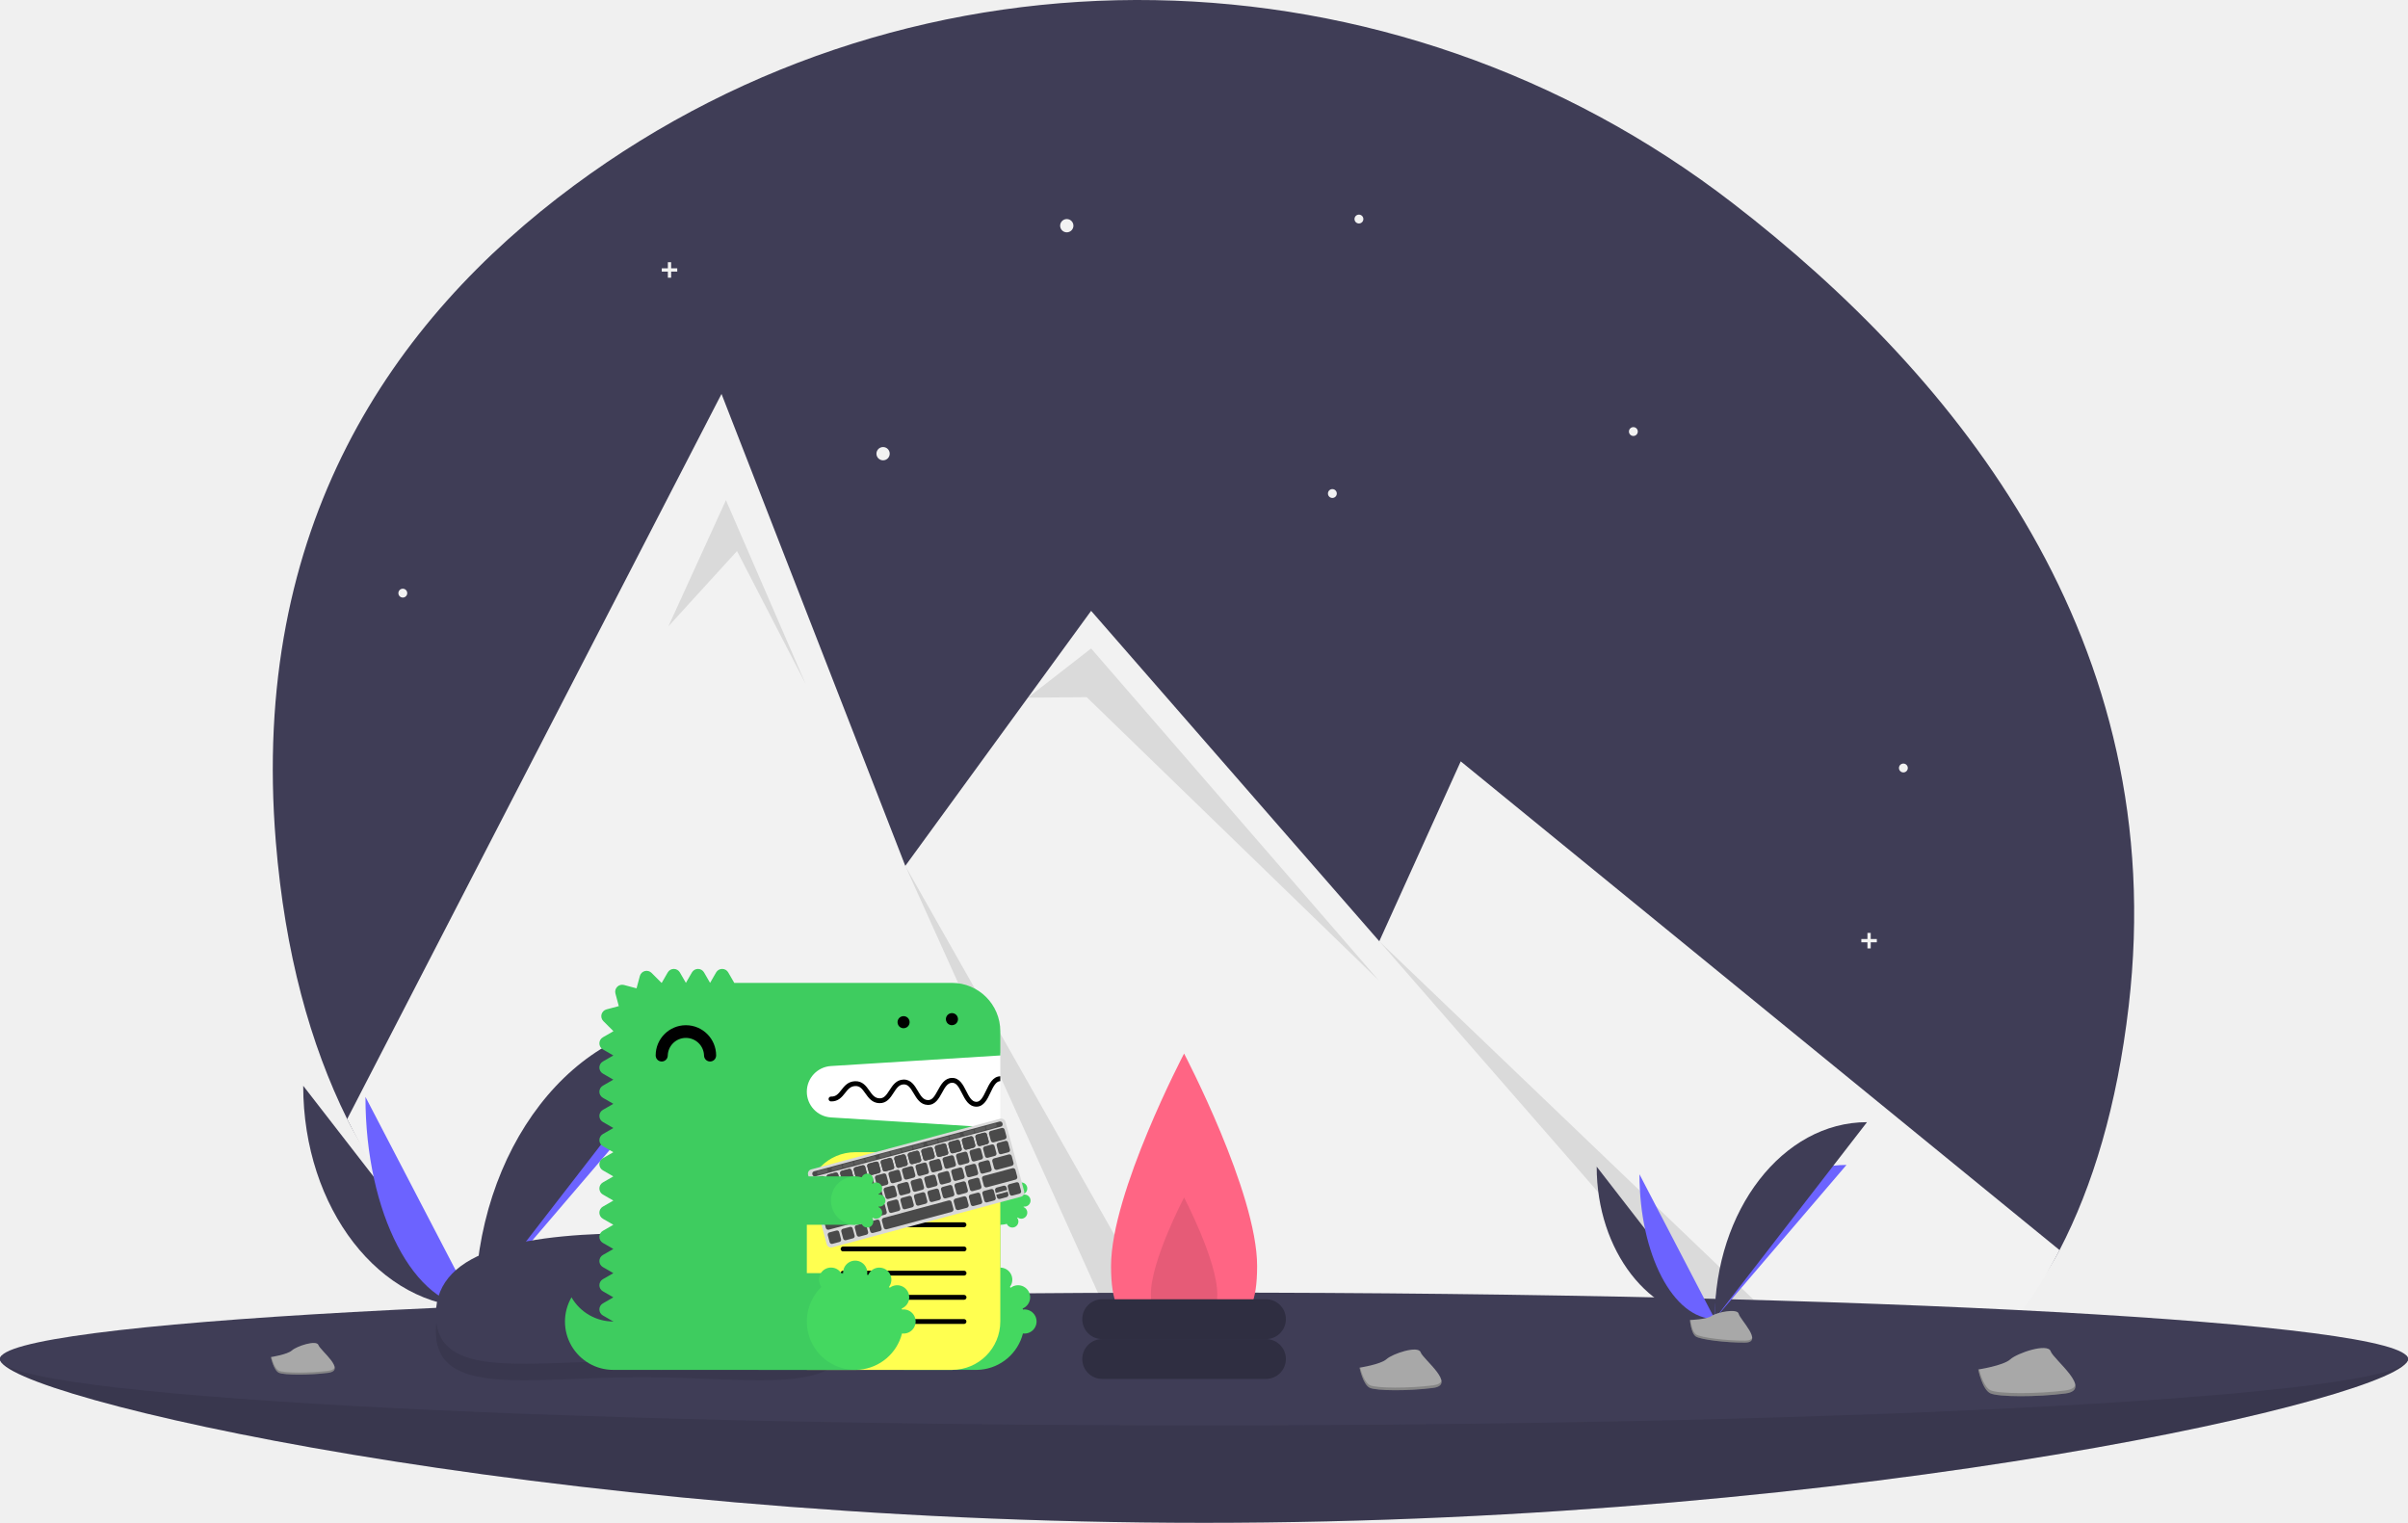
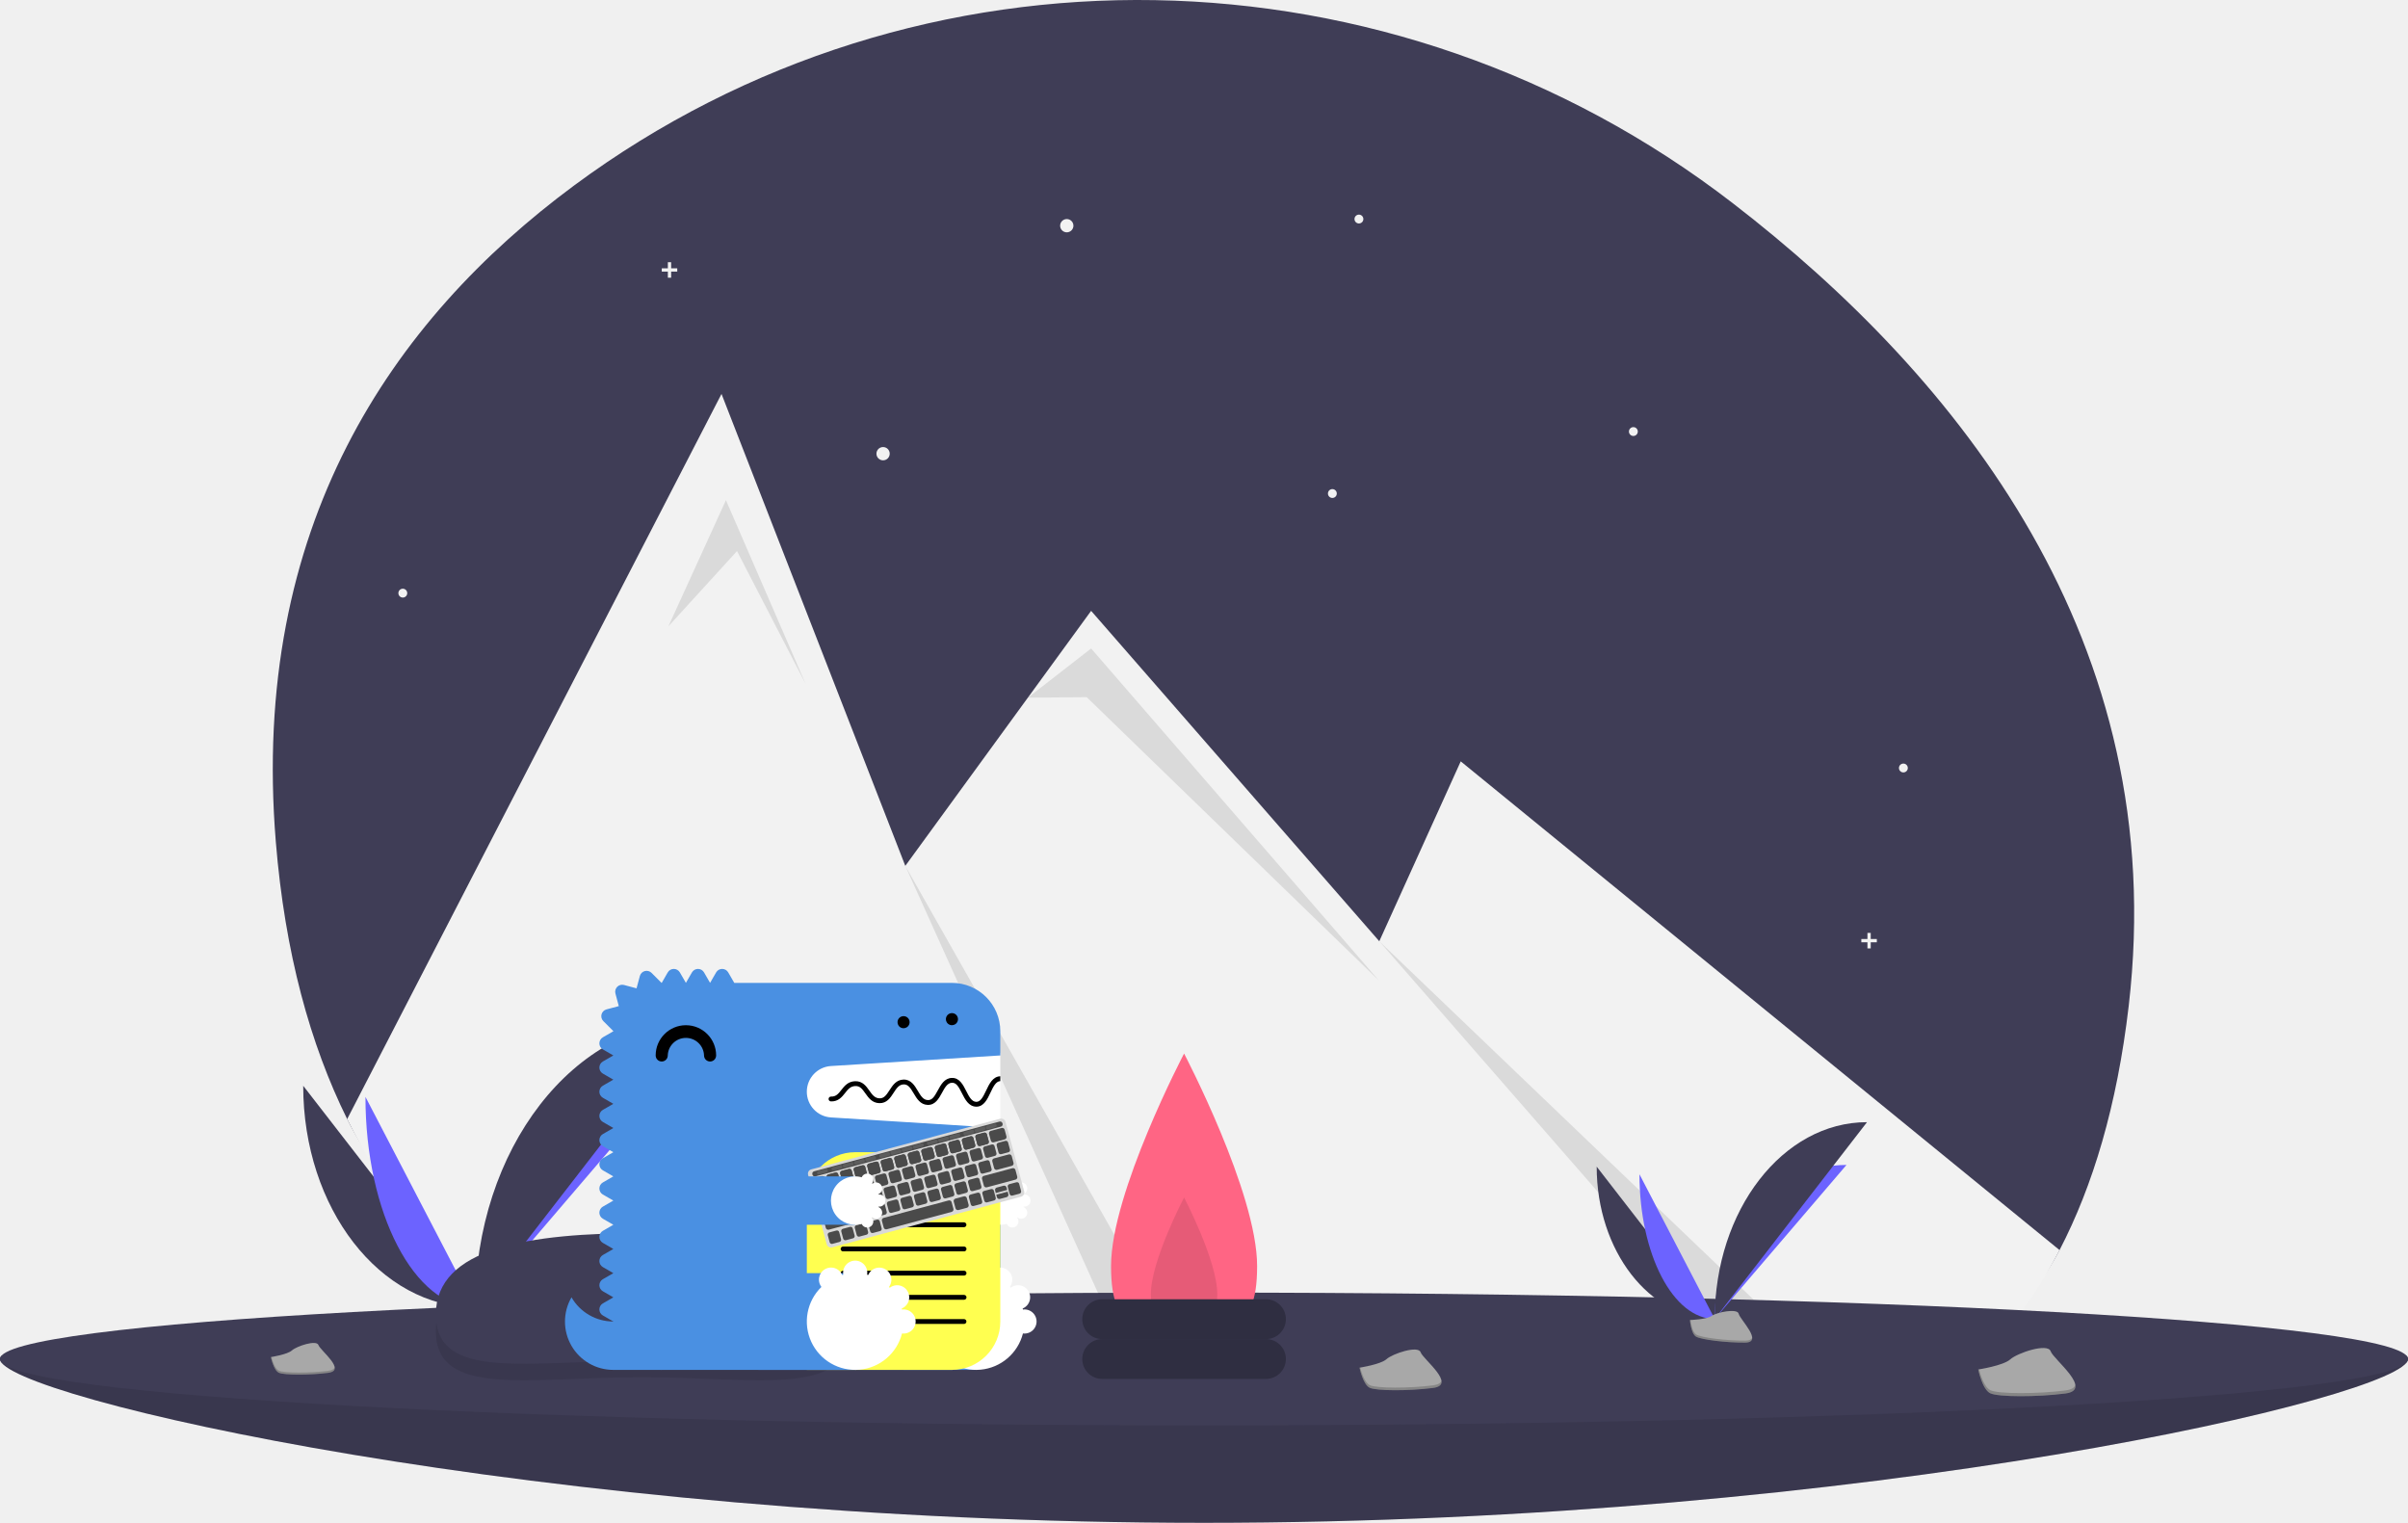
<svg xmlns="http://www.w3.org/2000/svg" width="1088" height="687.962" viewBox="0 0 1088 687.962">
  <g id="Group_12" data-name="Group 12" transform="translate(-57 -56)">
    <g id="Group_11" data-name="Group 11" transform="translate(57 56)">
      <path id="Path_83" data-name="Path 83" d="M1017.81,560.461c-5.27,45.15-16.22,81.4-31.25,110.31-20,38.52-54.21,54.04-84.77,70.28a193.275,193.275,0,0,1-27.46,11.94c-55.61,19.3-117.85,14.18-166.74,3.99a657.282,657.282,0,0,0-104.09-13.16q-14.97-.675-29.97-.67c-15.42.02-293.07,5.29-360.67-131.57-16.69-33.76-28.13-75-32.24-125.27-11.63-142.12,52.29-235.46,134.74-296.47,155.97-115.41,369.76-110.57,523.43,7.88C941.15,276.621,1036.99,396.031,1017.81,560.461Z" transform="translate(-56 -106.019)" fill="#3f3d56" />
      <path id="Path_84" data-name="Path 84" d="M986.56,670.771c-20,38.52-47.21,64.04-77.77,80.28a193.272,193.272,0,0,1-27.46,11.94c-55.61,19.3-117.85,14.18-166.74,3.99a657.3,657.3,0,0,0-104.09-13.16q-14.97-.675-29.97-.67-23.13.03-46.25,1.72c-100.17,7.36-253.82-6.43-321.42-143.29L382,283.981,444.95,445.6l20.09,51.59,55.37-75.98L549,381.981l130.2,149.27,36.8-81.27L970.78,657.9l14.21,11.59Z" transform="translate(-56 -106.019)" fill="#f2f2f2" />
      <path id="Path_85" data-name="Path 85" d="M302,282.962l26-57,36,83-31-60Z" opacity="0.1" />
      <path id="Path_86" data-name="Path 86" d="M610.5,753.821q-14.97-.675-29.97-.67L465.04,497.191Z" transform="translate(-56 -106.019)" opacity="0.1" />
      <path id="Path_87" data-name="Path 87" d="M464.411,315.191,493,292.962l130,150-132-128Z" opacity="0.1" />
      <path id="Path_88" data-name="Path 88" d="M908.79,751.051a193.265,193.265,0,0,1-27.46,11.94L679.2,531.251Z" transform="translate(-56 -106.019)" opacity="0.1" />
      <circle id="Ellipse_11" data-name="Ellipse 11" cx="3" cy="3" r="3" transform="translate(479 98.962)" fill="#f2f2f2" />
      <circle id="Ellipse_12" data-name="Ellipse 12" cx="3" cy="3" r="3" transform="translate(396 201.962)" fill="#f2f2f2" />
      <circle id="Ellipse_13" data-name="Ellipse 13" cx="2" cy="2" r="2" transform="translate(600 220.962)" fill="#f2f2f2" />
      <circle id="Ellipse_14" data-name="Ellipse 14" cx="2" cy="2" r="2" transform="translate(180 265.962)" fill="#f2f2f2" />
      <circle id="Ellipse_15" data-name="Ellipse 15" cx="2" cy="2" r="2" transform="translate(612 96.962)" fill="#f2f2f2" />
      <circle id="Ellipse_16" data-name="Ellipse 16" cx="2" cy="2" r="2" transform="translate(736 192.962)" fill="#f2f2f2" />
      <circle id="Ellipse_17" data-name="Ellipse 17" cx="2" cy="2" r="2" transform="translate(858 344.962)" fill="#f2f2f2" />
      <path id="Path_89" data-name="Path 89" d="M306,121.222h-2.76v-2.76h-1.48v2.76H299V122.7h2.76v2.759h1.48V122.7H306Z" fill="#f2f2f2" />
      <path id="Path_90" data-name="Path 90" d="M848,424.222h-2.76v-2.76h-1.48v2.76H841V425.7h2.76v2.759h1.48V425.7H848Z" fill="#f2f2f2" />
      <path id="Path_91" data-name="Path 91" d="M1144,719.981c0,16.569-243.557,74-544,74s-544-57.431-544-74,243.557,14,544,14S1144,703.413,1144,719.981Z" transform="translate(-56 -106.019)" fill="#3f3d56" />
      <path id="Path_92" data-name="Path 92" d="M1144,719.981c0,16.569-243.557,74-544,74s-544-57.431-544-74,243.557,14,544,14S1144,703.413,1144,719.981Z" transform="translate(-56 -106.019)" opacity="0.1" />
      <ellipse id="Ellipse_18" data-name="Ellipse 18" cx="544" cy="30" rx="544" ry="30" transform="translate(0 583.962)" fill="#3f3d56" />
      <path id="Path_93" data-name="Path 93" d="M624,677.981c0,33.137-14.775,24-33,24s-33,9.137-33-24,33-96,33-96S624,644.844,624,677.981Z" transform="translate(-56 -106.019)" fill="#ff6584" />
      <path id="Path_94" data-name="Path 94" d="M606,690.66c0,15.062-6.716,10.909-15,10.909s-15,4.153-15-10.909,15-43.636,15-43.636S606,675.6,606,690.66Z" transform="translate(-56 -106.019)" opacity="0.1" />
      <rect id="Rectangle_97" data-name="Rectangle 97" width="92" height="18" rx="9" transform="translate(489 604.962)" fill="#2f2e41" />
      <rect id="Rectangle_98" data-name="Rectangle 98" width="92" height="18" rx="9" transform="translate(489 586.962)" fill="#2f2e41" />
      <path id="Path_95" data-name="Path 95" d="M193,596.547c0,55.343,34.719,100.126,77.626,100.126" transform="translate(-56 -106.019)" fill="#3f3d56" />
      <path id="Path_96" data-name="Path 96" d="M270.626,696.673c0-55.965,38.745-101.251,86.626-101.251" transform="translate(-56 -106.019)" fill="#6c63ff" />
      <path id="Path_97" data-name="Path 97" d="M221.125,601.564c0,52.57,22.14,95.109,49.5,95.109" transform="translate(-56 -106.019)" fill="#6c63ff" />
      <path id="Path_98" data-name="Path 98" d="M270.626,696.673c0-71.511,44.783-129.377,100.126-129.377" transform="translate(-56 -106.019)" fill="#3f3d56" />
      <path id="Path_99" data-name="Path 99" d="M254.3,697.379s11.009-.339,14.326-2.7,16.934-5.183,17.757-1.395,16.544,18.844,4.115,18.945-28.879-1.936-32.19-3.953S254.3,697.379,254.3,697.379Z" transform="translate(-56 -106.019)" fill="#a8a8a8" />
      <path id="Path_100" data-name="Path 100" d="M290.716,710.909c-12.429.1-28.879-1.936-32.19-3.953-2.522-1.536-3.527-7.048-3.863-9.591l-.368.014s.7,8.879,4.009,10.9,19.761,4.053,32.19,3.953c3.588-.029,4.827-1.305,4.759-3.2C294.755,710.174,293.386,710.887,290.716,710.909Z" transform="translate(-56 -106.019)" opacity="0.2" />
      <path id="Path_101" data-name="Path 101" d="M777.429,633.081c0,38.029,23.857,68.8,53.341,68.8" transform="translate(-56 -106.019)" fill="#3f3d56" />
      <path id="Path_102" data-name="Path 102" d="M830.769,701.882c0-38.456,26.623-69.575,59.525-69.575" transform="translate(-56 -106.019)" fill="#6c63ff" />
      <path id="Path_103" data-name="Path 103" d="M796.755,636.528c0,36.124,15.213,65.354,34.014,65.354" transform="translate(-56 -106.019)" fill="#6c63ff" />
      <path id="Path_104" data-name="Path 104" d="M830.769,701.882c0-49.139,30.773-88.9,68.8-88.9" transform="translate(-56 -106.019)" fill="#3f3d56" />
      <path id="Path_105" data-name="Path 105" d="M819.548,702.367s7.565-.233,9.844-1.856,11.636-3.562,12.2-.958,11.368,12.949,2.828,13.018-19.844-1.33-22.119-2.716S819.548,702.367,819.548,702.367Z" transform="translate(-56 -106.019)" fill="#a8a8a8" />
      <path id="Path_106" data-name="Path 106" d="M844.574,711.664c-8.54.069-19.844-1.33-22.119-2.716-1.733-1.056-2.423-4.843-2.654-6.59l-.253.01s.479,6.1,2.755,7.487,13.579,2.785,22.119,2.716c2.465-.02,3.317-.9,3.27-2.2C847.349,711.159,846.409,711.649,844.574,711.664Z" transform="translate(-56 -106.019)" opacity="0.2" />
      <path id="Path_107" data-name="Path 107" d="M949.813,724.718s11.36-1.729,14.5-4.591,16.89-7.488,18.217-3.667,19.494,17.447,6.633,19.107-30.153,1.609-33.835-.065S949.813,724.718,949.813,724.718Z" transform="translate(-56 -106.019)" fill="#a8a8a8" />
      <path id="Path_108" data-name="Path 108" d="M989.228,734.173c-12.86,1.659-30.153,1.609-33.835-.065-2.8-1.275-4.535-6.858-5.2-9.45l-.379.061s1.833,9.109,5.516,10.783,20.975,1.725,33.835.065c3.712-.479,4.836-1.956,4.529-3.906C993.319,732.907,991.991,733.817,989.228,734.173Z" transform="translate(-56 -106.019)" opacity="0.2" />
      <path id="Path_109" data-name="Path 109" d="M670.26,723.9s9.587-1.459,12.237-3.875,14.255-6.32,15.374-3.095,16.452,14.725,5.6,16.125-25.448,1.358-28.555-.055S670.26,723.9,670.26,723.9Z" transform="translate(-56 -106.019)" fill="#a8a8a8" />
      <path id="Path_110" data-name="Path 110" d="M703.524,731.875c-10.853,1.4-25.448,1.358-28.555-.055-2.367-1.076-3.827-5.788-4.39-7.976l-.32.051s1.547,7.687,4.655,9.1,17.7,1.456,28.555.055c3.133-.4,4.081-1.651,3.822-3.3C706.977,730.807,705.856,731.575,703.524,731.875Z" transform="translate(-56 -106.019)" opacity="0.2" />
      <path id="Path_111" data-name="Path 111" d="M178.389,719.109s7.463-1.136,9.527-3.016,11.1-4.92,11.969-2.409,12.808,11.463,4.358,12.553-19.811,1.057-22.23-.043S178.389,719.109,178.389,719.109Z" transform="translate(-56 -106.019)" fill="#a8a8a8" />
      <path id="Path_112" data-name="Path 112" d="M204.285,725.321c-8.449,1.09-19.811,1.057-22.23-.043-1.842-.838-2.979-4.506-3.417-6.209l-.249.04s1.2,5.984,3.624,7.085,13.781,1.133,22.23.043c2.439-.315,3.177-1.285,2.976-2.566C206.973,724.489,206.1,725.087,204.285,725.321Z" transform="translate(-56 -106.019)" opacity="0.2" />
      <path id="Path_113" data-name="Path 113" d="M439.7,707.337c0,30.22-42.124,20.873-93.7,20.873s-93.074,9.347-93.074-20.873,42.118-36.793,93.694-36.793S439.7,677.117,439.7,707.337Z" transform="translate(-56 -106.019)" opacity="0.1" />
      <path id="Path_114" data-name="Path 114" d="M439.7,699.9c0,30.22-42.124,20.873-93.7,20.873s-93.074,9.347-93.074-20.873S295.04,663.1,346.616,663.1,439.7,669.676,439.7,699.9Z" transform="translate(-56 -106.019)" fill="#3f3d56" />
    </g>
    <g id="docusaurus_keytar" transform="translate(312.271 493.733)">
      <path id="Path_40" data-name="Path 40" d="M99,52h91.791V89.153H99Z" transform="translate(5.904 -14.001)" fill="#fff" fill-rule="evenodd" />
-       <path id="Path_41" data-name="Path 41" d="M24.855,163.927A21.828,21.828,0,0,1,5.947,153a21.829,21.829,0,0,0,18.908,32.782H46.71V163.927Z" transform="translate(-3 -4.634)" fill="#3ecc5f" fill-rule="evenodd" />
-       <path id="Path_42" data-name="Path 42" d="M121.861,61.1l76.514-4.782V45.39A21.854,21.854,0,0,0,176.52,23.535H78.173L75.441,18.8a3.154,3.154,0,0,0-5.464,0l-2.732,4.732L64.513,18.8a3.154,3.154,0,0,0-5.464,0l-2.732,4.732L53.586,18.8a3.154,3.154,0,0,0-5.464,0L45.39,23.535c-.024,0-.046,0-.071,0l-4.526-4.525a3.153,3.153,0,0,0-5.276,1.414l-1.5,5.577-5.674-1.521a3.154,3.154,0,0,0-3.863,3.864L26,34.023l-5.575,1.494a3.155,3.155,0,0,0-1.416,5.278l4.526,4.526c0,.023,0,.046,0,.07L18.8,48.122a3.154,3.154,0,0,0,0,5.464l4.732,2.732L18.8,59.05a3.154,3.154,0,0,0,0,5.464l4.732,2.732L18.8,69.977a3.154,3.154,0,0,0,0,5.464l4.732,2.732L18.8,80.9a3.154,3.154,0,0,0,0,5.464L23.535,89.1,18.8,91.832a3.154,3.154,0,0,0,0,5.464l4.732,2.732L18.8,102.76a3.154,3.154,0,0,0,0,5.464l4.732,2.732L18.8,113.687a3.154,3.154,0,0,0,0,5.464l4.732,2.732L18.8,124.615a3.154,3.154,0,0,0,0,5.464l4.732,2.732L18.8,135.542a3.154,3.154,0,0,0,0,5.464l4.732,2.732L18.8,146.469a3.154,3.154,0,0,0,0,5.464l4.732,2.732L18.8,157.4a3.154,3.154,0,0,0,0,5.464l4.732,2.732L18.8,168.324a3.154,3.154,0,0,0,0,5.464l4.732,2.732A21.854,21.854,0,0,0,45.39,198.375H176.52a21.854,21.854,0,0,0,21.855-21.855V89.1l-76.514-4.782a11.632,11.632,0,0,1,0-23.219" transform="translate(-1.681 -17.226)" fill="#3ecc5f" fill-rule="evenodd" />
-       <path id="Path_43" data-name="Path 43" d="M143,186.71h32.782V143H143Z" transform="translate(9.984 -5.561)" fill="#3ecc5f" fill-rule="evenodd" />
-       <path id="Path_44" data-name="Path 44" d="M196.71,159.855a5.438,5.438,0,0,0-.7.07c-.042-.164-.081-.329-.127-.493a5.457,5.457,0,1,0-5.4-9.372q-.181-.185-.366-.367a5.454,5.454,0,1,0-9.384-5.4c-.162-.046-.325-.084-.486-.126a5.467,5.467,0,1,0-10.788,0c-.162.042-.325.08-.486.126a5.457,5.457,0,1,0-9.384,5.4,21.843,21.843,0,1,0,36.421,21.02,5.452,5.452,0,1,0,.7-10.858" transform="translate(10.912 -6.025)" fill="#44d860" fill-rule="evenodd" />
-       <path id="Path_45" data-name="Path 45" d="M153,124.855h32.782V103H153Z" transform="translate(10.912 -9.271)" fill="#3ecc5f" fill-rule="evenodd" />
-       <path id="Path_46" data-name="Path 46" d="M194.855,116.765a2.732,2.732,0,1,0,0-5.464,2.811,2.811,0,0,0-.349.035c-.022-.082-.04-.164-.063-.246a2.733,2.733,0,0,0-1.052-5.253,2.7,2.7,0,0,0-1.648.566q-.09-.093-.184-.184a2.7,2.7,0,0,0,.553-1.633,2.732,2.732,0,0,0-5.245-1.07,10.928,10.928,0,1,0,0,21.031,2.732,2.732,0,0,0,5.245-1.07,2.7,2.7,0,0,0-.553-1.633q.093-.09.184-.184a2.7,2.7,0,0,0,1.648.566,2.732,2.732,0,0,0,1.052-5.253c.023-.081.042-.164.063-.246a2.814,2.814,0,0,0,.349.035" transform="translate(12.767 -9.377)" fill="#44d860" fill-rule="evenodd" />
+       <path id="Path_41" data-name="Path 41" d="M24.855,163.927A21.828,21.828,0,0,1,5.947,153a21.829,21.829,0,0,0,18.908,32.782H46.71V163.927Z" transform="translate(-3 -4.634)" fill="#4a90e2" fill-rule="evenodd" />
+       <path id="Path_42" data-name="Path 42" d="M121.861,61.1l76.514-4.782V45.39A21.854,21.854,0,0,0,176.52,23.535H78.173L75.441,18.8a3.154,3.154,0,0,0-5.464,0l-2.732,4.732L64.513,18.8a3.154,3.154,0,0,0-5.464,0l-2.732,4.732L53.586,18.8a3.154,3.154,0,0,0-5.464,0L45.39,23.535c-.024,0-.046,0-.071,0l-4.526-4.525a3.153,3.153,0,0,0-5.276,1.414l-1.5,5.577-5.674-1.521a3.154,3.154,0,0,0-3.863,3.864L26,34.023l-5.575,1.494a3.155,3.155,0,0,0-1.416,5.278l4.526,4.526c0,.023,0,.046,0,.07L18.8,48.122a3.154,3.154,0,0,0,0,5.464l4.732,2.732L18.8,59.05a3.154,3.154,0,0,0,0,5.464l4.732,2.732L18.8,69.977a3.154,3.154,0,0,0,0,5.464l4.732,2.732L18.8,80.9a3.154,3.154,0,0,0,0,5.464L23.535,89.1,18.8,91.832a3.154,3.154,0,0,0,0,5.464l4.732,2.732L18.8,102.76a3.154,3.154,0,0,0,0,5.464l4.732,2.732L18.8,113.687a3.154,3.154,0,0,0,0,5.464l4.732,2.732L18.8,124.615a3.154,3.154,0,0,0,0,5.464l4.732,2.732L18.8,135.542a3.154,3.154,0,0,0,0,5.464l4.732,2.732L18.8,146.469a3.154,3.154,0,0,0,0,5.464l4.732,2.732L18.8,157.4a3.154,3.154,0,0,0,0,5.464l4.732,2.732L18.8,168.324a3.154,3.154,0,0,0,0,5.464l4.732,2.732A21.854,21.854,0,0,0,45.39,198.375H176.52a21.854,21.854,0,0,0,21.855-21.855V89.1l-76.514-4.782a11.632,11.632,0,0,1,0-23.219" transform="translate(-1.681 -17.226)" fill="#4a90e2" fill-rule="evenodd" />
+       <path id="Path_43" data-name="Path 43" d="M143,186.71h32.782V143H143Z" transform="translate(9.984 -5.561)" fill="#4a90e2" fill-rule="evenodd" />
+       <path id="Path_44" data-name="Path 44" d="M196.71,159.855a5.438,5.438,0,0,0-.7.07c-.042-.164-.081-.329-.127-.493a5.457,5.457,0,1,0-5.4-9.372q-.181-.185-.366-.367a5.454,5.454,0,1,0-9.384-5.4c-.162-.046-.325-.084-.486-.126a5.467,5.467,0,1,0-10.788,0c-.162.042-.325.08-.486.126a5.457,5.457,0,1,0-9.384,5.4,21.843,21.843,0,1,0,36.421,21.02,5.452,5.452,0,1,0,.7-10.858" transform="translate(10.912 -6.025)" fill="#ffffff" fill-rule="evenodd" />
+       <path id="Path_45" data-name="Path 45" d="M153,124.855h32.782V103H153Z" transform="translate(10.912 -9.271)" fill="#4a90e2" fill-rule="evenodd" />
+       <path id="Path_46" data-name="Path 46" d="M194.855,116.765a2.732,2.732,0,1,0,0-5.464,2.811,2.811,0,0,0-.349.035c-.022-.082-.04-.164-.063-.246a2.733,2.733,0,0,0-1.052-5.253,2.7,2.7,0,0,0-1.648.566q-.09-.093-.184-.184a2.7,2.7,0,0,0,.553-1.633,2.732,2.732,0,0,0-5.245-1.07,10.928,10.928,0,1,0,0,21.031,2.732,2.732,0,0,0,5.245-1.07,2.7,2.7,0,0,0-.553-1.633q.093-.09.184-.184a2.7,2.7,0,0,0,1.648.566,2.732,2.732,0,0,0,1.052-5.253c.023-.081.042-.164.063-.246a2.814,2.814,0,0,0,.349.035" transform="translate(12.767 -9.377)" fill="#ffffff" fill-rule="evenodd" />
      <path id="Path_47" data-name="Path 47" d="M65.087,56.891a2.732,2.732,0,0,1-2.732-2.732,8.2,8.2,0,0,0-16.391,0,2.732,2.732,0,0,1-5.464,0,13.659,13.659,0,0,1,27.319,0,2.732,2.732,0,0,1-2.732,2.732" transform="translate(0.478 -15.068)" fill-rule="evenodd" />
      <path id="Path_48" data-name="Path 48" d="M103,191.347h65.565a21.854,21.854,0,0,0,21.855-21.855V93H124.855A21.854,21.854,0,0,0,103,114.855Z" transform="translate(6.275 -10.199)" fill="#ffff50" fill-rule="evenodd" />
      <path id="Path_49" data-name="Path 49" d="M173.216,129.787H118.535a1.093,1.093,0,1,1,0-2.185h54.681a1.093,1.093,0,0,1,0,2.185m0,21.855H118.535a1.093,1.093,0,1,1,0-2.186h54.681a1.093,1.093,0,0,1,0,2.186m0,21.855H118.535a1.093,1.093,0,1,1,0-2.185h54.681a1.093,1.093,0,0,1,0,2.185m0-54.434H118.535a1.093,1.093,0,1,1,0-2.185h54.681a1.093,1.093,0,0,1,0,2.185m0,21.652H118.535a1.093,1.093,0,1,1,0-2.186h54.681a1.093,1.093,0,0,1,0,2.186m0,21.855H118.535a1.093,1.093,0,1,1,0-2.186h54.681a1.093,1.093,0,0,1,0,2.186M189.585,61.611c-.013,0-.024-.007-.037-.005-3.377.115-4.974,3.492-6.384,6.472-1.471,3.114-2.608,5.139-4.473,5.078-2.064-.074-3.244-2.406-4.494-4.874-1.436-2.835-3.075-6.049-6.516-5.929-3.329.114-4.932,3.053-6.346,5.646-1.5,2.762-2.529,4.442-4.5,4.364-2.106-.076-3.225-1.972-4.52-4.167-1.444-2.443-3.112-5.191-6.487-5.1-3.272.113-4.879,2.606-6.3,4.808-1.5,2.328-2.552,3.746-4.551,3.662-2.156-.076-3.27-1.65-4.558-3.472-1.447-2.047-3.077-4.363-6.442-4.251-3.2.109-4.807,2.153-6.224,3.954-1.346,1.709-2.4,3.062-4.621,2.977a1.093,1.093,0,0,0-.079,2.186c3.3.11,4.967-1.967,6.417-3.81,1.286-1.635,2.4-3.045,4.582-3.12,2.1-.09,3.091,1.218,4.584,3.327,1.417,2,3.026,4.277,6.263,4.394,3.391.114,5.022-2.42,6.467-4.663,1.292-2,2.406-3.734,4.535-3.807,1.959-.073,3.026,1.475,4.529,4.022,1.417,2.4,3.023,5.121,6.324,5.241,3.415.118,5.064-2.863,6.5-5.5,1.245-2.282,2.419-4.437,4.5-4.509,1.959-.046,2.981,1.743,4.492,4.732,1.412,2.79,3.013,5.95,6.365,6.071l.185,0c3.348,0,4.937-3.36,6.343-6.331,1.245-2.634,2.423-5.114,4.444-5.216Z" transform="translate(7.109 -13.11)" fill-rule="evenodd" />
-       <path id="Path_50" data-name="Path 50" d="M83,186.71h43.71V143H83Z" transform="translate(4.42 -5.561)" fill="#3ecc5f" fill-rule="evenodd" />
+       <path id="Path_50" data-name="Path 50" d="M83,186.71h43.71V143H83Z" transform="translate(4.42 -5.561)" fill="#4a90e2" fill-rule="evenodd" />
      <g id="Group_8" data-name="Group 8" transform="matrix(0.966, -0.259, 0.259, 0.966, 109.327, 91.085)">
        <rect id="Rectangle_3" data-name="Rectangle 3" width="92.361" height="36.462" rx="2" transform="translate(0 0)" fill="#d8d8d8" />
        <g id="Group_2" data-name="Group 2" transform="translate(1.531 23.03)">
          <rect id="Rectangle_4" data-name="Rectangle 4" width="5.336" height="5.336" rx="1" transform="translate(16.797 0)" fill="#4a4a4a" />
          <rect id="Rectangle_5" data-name="Rectangle 5" width="5.336" height="5.336" rx="1" transform="translate(23.12 0)" fill="#4a4a4a" />
          <rect id="Rectangle_6" data-name="Rectangle 6" width="5.336" height="5.336" rx="1" transform="translate(29.444 0)" fill="#4a4a4a" />
          <rect id="Rectangle_7" data-name="Rectangle 7" width="5.336" height="5.336" rx="1" transform="translate(35.768 0)" fill="#4a4a4a" />
          <rect id="Rectangle_8" data-name="Rectangle 8" width="5.336" height="5.336" rx="1" transform="translate(42.091 0)" fill="#4a4a4a" />
          <rect id="Rectangle_9" data-name="Rectangle 9" width="5.336" height="5.336" rx="1" transform="translate(48.415 0)" fill="#4a4a4a" />
          <rect id="Rectangle_10" data-name="Rectangle 10" width="5.336" height="5.336" rx="1" transform="translate(54.739 0)" fill="#4a4a4a" />
          <rect id="Rectangle_11" data-name="Rectangle 11" width="5.336" height="5.336" rx="1" transform="translate(61.063 0)" fill="#4a4a4a" />
          <rect id="Rectangle_12" data-name="Rectangle 12" width="5.336" height="5.336" rx="1" transform="translate(67.386 0)" fill="#4a4a4a" />
          <path id="Path_51" data-name="Path 51" d="M1.093,0H14.518a1.093,1.093,0,0,1,1.093,1.093V4.243a1.093,1.093,0,0,1-1.093,1.093H1.093A1.093,1.093,0,0,1,0,4.243V1.093A1.093,1.093,0,0,1,1.093,0ZM75,0H88.426a1.093,1.093,0,0,1,1.093,1.093V4.243a1.093,1.093,0,0,1-1.093,1.093H75a1.093,1.093,0,0,1-1.093-1.093V1.093A1.093,1.093,0,0,1,75,0Z" transform="translate(0 0)" fill="#4a4a4a" fill-rule="evenodd" />
        </g>
        <g id="Group_3" data-name="Group 3" transform="translate(1.531 10.261)">
          <path id="Path_52" data-name="Path 52" d="M1.093,0H6.218A1.093,1.093,0,0,1,7.31,1.093V4.242A1.093,1.093,0,0,1,6.218,5.335H1.093A1.093,1.093,0,0,1,0,4.242V1.093A1.093,1.093,0,0,1,1.093,0Z" transform="translate(0 0)" fill="#4a4a4a" fill-rule="evenodd" />
          <rect id="Rectangle_13" data-name="Rectangle 13" width="5.336" height="5.336" rx="1" transform="translate(8.299 0)" fill="#4a4a4a" />
          <rect id="Rectangle_14" data-name="Rectangle 14" width="5.336" height="5.336" rx="1" transform="translate(14.623 0)" fill="#4a4a4a" />
          <rect id="Rectangle_15" data-name="Rectangle 15" width="5.336" height="5.336" rx="1" transform="translate(20.947 0)" fill="#4a4a4a" />
          <rect id="Rectangle_16" data-name="Rectangle 16" width="5.336" height="5.336" rx="1" transform="translate(27.271 0)" fill="#4a4a4a" />
          <rect id="Rectangle_17" data-name="Rectangle 17" width="5.336" height="5.336" rx="1" transform="translate(33.594 0)" fill="#4a4a4a" />
          <rect id="Rectangle_18" data-name="Rectangle 18" width="5.336" height="5.336" rx="1" transform="translate(39.918 0)" fill="#4a4a4a" />
          <rect id="Rectangle_19" data-name="Rectangle 19" width="5.336" height="5.336" rx="1" transform="translate(46.242 0)" fill="#4a4a4a" />
          <rect id="Rectangle_20" data-name="Rectangle 20" width="5.336" height="5.336" rx="1" transform="translate(52.565 0)" fill="#4a4a4a" />
          <rect id="Rectangle_21" data-name="Rectangle 21" width="5.336" height="5.336" rx="1" transform="translate(58.888 0)" fill="#4a4a4a" />
          <rect id="Rectangle_22" data-name="Rectangle 22" width="5.336" height="5.336" rx="1" transform="translate(65.212 0)" fill="#4a4a4a" />
          <rect id="Rectangle_23" data-name="Rectangle 23" width="5.336" height="5.336" rx="1" transform="translate(71.536 0)" fill="#4a4a4a" />
          <rect id="Rectangle_24" data-name="Rectangle 24" width="5.336" height="5.336" rx="1" transform="translate(77.859 0)" fill="#4a4a4a" />
          <rect id="Rectangle_25" data-name="Rectangle 25" width="5.336" height="5.336" rx="1" transform="translate(84.183 0)" fill="#4a4a4a" />
        </g>
        <g id="Group_4" data-name="Group 4" transform="translate(91.05 9.546) rotate(180)">
          <path id="Path_53" data-name="Path 53" d="M1.093,0H6.219A1.093,1.093,0,0,1,7.312,1.093v3.15A1.093,1.093,0,0,1,6.219,5.336H1.093A1.093,1.093,0,0,1,0,4.243V1.093A1.093,1.093,0,0,1,1.093,0Z" transform="translate(0 0)" fill="#4a4a4a" fill-rule="evenodd" />
          <rect id="Rectangle_26" data-name="Rectangle 26" width="5.336" height="5.336" rx="1" transform="translate(8.299 0)" fill="#4a4a4a" />
          <rect id="Rectangle_27" data-name="Rectangle 27" width="5.336" height="5.336" rx="1" transform="translate(14.623 0)" fill="#4a4a4a" />
          <rect id="Rectangle_28" data-name="Rectangle 28" width="5.336" height="5.336" rx="1" transform="translate(20.947 0)" fill="#4a4a4a" />
          <rect id="Rectangle_29" data-name="Rectangle 29" width="5.336" height="5.336" rx="1" transform="translate(27.271 0)" fill="#4a4a4a" />
          <rect id="Rectangle_30" data-name="Rectangle 30" width="5.336" height="5.336" rx="1" transform="translate(33.594 0)" fill="#4a4a4a" />
          <rect id="Rectangle_31" data-name="Rectangle 31" width="5.336" height="5.336" rx="1" transform="translate(39.918 0)" fill="#4a4a4a" />
          <rect id="Rectangle_32" data-name="Rectangle 32" width="5.336" height="5.336" rx="1" transform="translate(46.242 0)" fill="#4a4a4a" />
          <rect id="Rectangle_33" data-name="Rectangle 33" width="5.336" height="5.336" rx="1" transform="translate(52.565 0)" fill="#4a4a4a" />
          <rect id="Rectangle_34" data-name="Rectangle 34" width="5.336" height="5.336" rx="1" transform="translate(58.889 0)" fill="#4a4a4a" />
          <rect id="Rectangle_35" data-name="Rectangle 35" width="5.336" height="5.336" rx="1" transform="translate(65.213 0)" fill="#4a4a4a" />
          <rect id="Rectangle_36" data-name="Rectangle 36" width="5.336" height="5.336" rx="1" transform="translate(71.537 0)" fill="#4a4a4a" />
          <rect id="Rectangle_37" data-name="Rectangle 37" width="5.336" height="5.336" rx="1" transform="translate(77.86 0)" fill="#4a4a4a" />
          <rect id="Rectangle_38" data-name="Rectangle 38" width="5.336" height="5.336" rx="1" transform="translate(84.183 0)" fill="#4a4a4a" />
          <rect id="Rectangle_39" data-name="Rectangle 39" width="5.336" height="5.336" rx="1" transform="translate(8.299 0)" fill="#4a4a4a" />
          <rect id="Rectangle_40" data-name="Rectangle 40" width="5.336" height="5.336" rx="1" transform="translate(14.623 0)" fill="#4a4a4a" />
          <rect id="Rectangle_41" data-name="Rectangle 41" width="5.336" height="5.336" rx="1" transform="translate(20.947 0)" fill="#4a4a4a" />
          <rect id="Rectangle_42" data-name="Rectangle 42" width="5.336" height="5.336" rx="1" transform="translate(27.271 0)" fill="#4a4a4a" />
          <rect id="Rectangle_43" data-name="Rectangle 43" width="5.336" height="5.336" rx="1" transform="translate(33.594 0)" fill="#4a4a4a" />
          <rect id="Rectangle_44" data-name="Rectangle 44" width="5.336" height="5.336" rx="1" transform="translate(39.918 0)" fill="#4a4a4a" />
          <rect id="Rectangle_45" data-name="Rectangle 45" width="5.336" height="5.336" rx="1" transform="translate(46.242 0)" fill="#4a4a4a" />
          <rect id="Rectangle_46" data-name="Rectangle 46" width="5.336" height="5.336" rx="1" transform="translate(52.565 0)" fill="#4a4a4a" />
          <rect id="Rectangle_47" data-name="Rectangle 47" width="5.336" height="5.336" rx="1" transform="translate(58.889 0)" fill="#4a4a4a" />
          <rect id="Rectangle_48" data-name="Rectangle 48" width="5.336" height="5.336" rx="1" transform="translate(65.213 0)" fill="#4a4a4a" />
          <rect id="Rectangle_49" data-name="Rectangle 49" width="5.336" height="5.336" rx="1" transform="translate(71.537 0)" fill="#4a4a4a" />
          <rect id="Rectangle_50" data-name="Rectangle 50" width="5.336" height="5.336" rx="1" transform="translate(77.86 0)" fill="#4a4a4a" />
          <rect id="Rectangle_51" data-name="Rectangle 51" width="5.336" height="5.336" rx="1" transform="translate(84.183 0)" fill="#4a4a4a" />
        </g>
        <g id="Group_6" data-name="Group 6" transform="translate(1.531 16.584)">
          <path id="Path_54" data-name="Path 54" d="M1.093,0h7.3A1.093,1.093,0,0,1,9.485,1.093v3.15A1.093,1.093,0,0,1,8.392,5.336h-7.3A1.093,1.093,0,0,1,0,4.243V1.094A1.093,1.093,0,0,1,1.093,0Z" transform="translate(0 0)" fill="#4a4a4a" fill-rule="evenodd" />
          <g id="Group_5" data-name="Group 5" transform="translate(10.671 0)">
            <rect id="Rectangle_52" data-name="Rectangle 52" width="5.336" height="5.336" rx="1" fill="#4a4a4a" />
            <rect id="Rectangle_53" data-name="Rectangle 53" width="5.336" height="5.336" rx="1" transform="translate(6.324 0)" fill="#4a4a4a" />
            <rect id="Rectangle_54" data-name="Rectangle 54" width="5.336" height="5.336" rx="1" transform="translate(12.647 0)" fill="#4a4a4a" />
            <rect id="Rectangle_55" data-name="Rectangle 55" width="5.336" height="5.336" rx="1" transform="translate(18.971 0)" fill="#4a4a4a" />
            <rect id="Rectangle_56" data-name="Rectangle 56" width="5.336" height="5.336" rx="1" transform="translate(25.295 0)" fill="#4a4a4a" />
            <rect id="Rectangle_57" data-name="Rectangle 57" width="5.336" height="5.336" rx="1" transform="translate(31.619 0)" fill="#4a4a4a" />
            <rect id="Rectangle_58" data-name="Rectangle 58" width="5.336" height="5.336" rx="1" transform="translate(37.942 0)" fill="#4a4a4a" />
            <rect id="Rectangle_59" data-name="Rectangle 59" width="5.336" height="5.336" rx="1" transform="translate(44.265 0)" fill="#4a4a4a" />
            <rect id="Rectangle_60" data-name="Rectangle 60" width="5.336" height="5.336" rx="1" transform="translate(50.589 0)" fill="#4a4a4a" />
            <rect id="Rectangle_61" data-name="Rectangle 61" width="5.336" height="5.336" rx="1" transform="translate(56.912 0)" fill="#4a4a4a" />
            <rect id="Rectangle_62" data-name="Rectangle 62" width="5.336" height="5.336" rx="1" transform="translate(63.236 0)" fill="#4a4a4a" />
          </g>
          <path id="Path_55" data-name="Path 55" d="M1.094,0H8A1.093,1.093,0,0,1,9.091,1.093v3.15A1.093,1.093,0,0,1,8,5.336H1.093A1.093,1.093,0,0,1,0,4.243V1.094A1.093,1.093,0,0,1,1.093,0Z" transform="translate(80.428 0)" fill="#4a4a4a" fill-rule="evenodd" />
        </g>
        <g id="Group_7" data-name="Group 7" transform="translate(1.531 29.627)">
          <rect id="Rectangle_63" data-name="Rectangle 63" width="5.336" height="5.336" rx="1" transform="translate(0 0)" fill="#4a4a4a" />
          <rect id="Rectangle_64" data-name="Rectangle 64" width="5.336" height="5.336" rx="1" transform="translate(6.324 0)" fill="#4a4a4a" />
          <rect id="Rectangle_65" data-name="Rectangle 65" width="5.336" height="5.336" rx="1" transform="translate(12.647 0)" fill="#4a4a4a" />
          <rect id="Rectangle_66" data-name="Rectangle 66" width="5.336" height="5.336" rx="1" transform="translate(18.971 0)" fill="#4a4a4a" />
          <path id="Path_56" data-name="Path 56" d="M1.093,0H31.515a1.093,1.093,0,0,1,1.093,1.093V4.244a1.093,1.093,0,0,1-1.093,1.093H1.093A1.093,1.093,0,0,1,0,4.244V1.093A1.093,1.093,0,0,1,1.093,0ZM34.687,0h3.942a1.093,1.093,0,0,1,1.093,1.093V4.244a1.093,1.093,0,0,1-1.093,1.093H34.687a1.093,1.093,0,0,1-1.093-1.093V1.093A1.093,1.093,0,0,1,34.687,0Z" transform="translate(25.294 0)" fill="#4a4a4a" fill-rule="evenodd" />
          <rect id="Rectangle_67" data-name="Rectangle 67" width="5.336" height="5.336" rx="1" transform="translate(66.003 0)" fill="#4a4a4a" />
          <rect id="Rectangle_68" data-name="Rectangle 68" width="5.336" height="5.336" rx="1" transform="translate(72.327 0)" fill="#4a4a4a" />
          <rect id="Rectangle_69" data-name="Rectangle 69" width="5.336" height="5.336" rx="1" transform="translate(84.183 0)" fill="#4a4a4a" />
          <path id="Path_57" data-name="Path 57" d="M5.336,0V1.18A1.093,1.093,0,0,1,4.243,2.273H1.093A1.093,1.093,0,0,1,0,1.18V0Z" transform="translate(83.59 2.273) rotate(180)" fill="#4a4a4a" />
          <path id="Path_58" data-name="Path 58" d="M5.336,0V1.18A1.093,1.093,0,0,1,4.243,2.273H1.093A1.093,1.093,0,0,1,0,1.18V0Z" transform="translate(78.255 3.063)" fill="#4a4a4a" />
        </g>
        <rect id="Rectangle_70" data-name="Rectangle 70" width="88.927" height="2.371" rx="1.085" transform="translate(1.925 1.17)" fill="#4a4a4a" />
        <rect id="Rectangle_71" data-name="Rectangle 71" width="4.986" height="1.581" rx="0.723" transform="translate(4.1 1.566)" fill="#d8d8d8" opacity="0.136" />
        <rect id="Rectangle_72" data-name="Rectangle 72" width="4.986" height="1.581" rx="0.723" transform="translate(10.923 1.566)" fill="#d8d8d8" opacity="0.136" />
        <rect id="Rectangle_73" data-name="Rectangle 73" width="4.986" height="1.581" rx="0.723" transform="translate(16.173 1.566)" fill="#d8d8d8" opacity="0.136" />
        <rect id="Rectangle_74" data-name="Rectangle 74" width="4.986" height="1.581" rx="0.723" transform="translate(21.421 1.566)" fill="#d8d8d8" opacity="0.136" />
        <rect id="Rectangle_75" data-name="Rectangle 75" width="4.986" height="1.581" rx="0.723" transform="translate(26.671 1.566)" fill="#d8d8d8" opacity="0.136" />
        <rect id="Rectangle_76" data-name="Rectangle 76" width="4.986" height="1.581" rx="0.723" transform="translate(33.232 1.566)" fill="#d8d8d8" opacity="0.136" />
        <rect id="Rectangle_77" data-name="Rectangle 77" width="4.986" height="1.581" rx="0.723" transform="translate(38.48 1.566)" fill="#d8d8d8" opacity="0.136" />
        <rect id="Rectangle_78" data-name="Rectangle 78" width="4.986" height="1.581" rx="0.723" transform="translate(43.73 1.566)" fill="#d8d8d8" opacity="0.136" />
        <rect id="Rectangle_79" data-name="Rectangle 79" width="4.986" height="1.581" rx="0.723" transform="translate(48.978 1.566)" fill="#d8d8d8" opacity="0.136" />
        <rect id="Rectangle_80" data-name="Rectangle 80" width="4.986" height="1.581" rx="0.723" transform="translate(55.54 1.566)" fill="#d8d8d8" opacity="0.136" />
        <rect id="Rectangle_81" data-name="Rectangle 81" width="4.986" height="1.581" rx="0.723" transform="translate(60.788 1.566)" fill="#d8d8d8" opacity="0.136" />
        <rect id="Rectangle_82" data-name="Rectangle 82" width="4.986" height="1.581" rx="0.723" transform="translate(66.038 1.566)" fill="#d8d8d8" opacity="0.136" />
        <rect id="Rectangle_83" data-name="Rectangle 83" width="4.986" height="1.581" rx="0.723" transform="translate(72.599 1.566)" fill="#d8d8d8" opacity="0.136" />
        <rect id="Rectangle_84" data-name="Rectangle 84" width="4.986" height="1.581" rx="0.723" transform="translate(77.847 1.566)" fill="#d8d8d8" opacity="0.136" />
        <rect id="Rectangle_85" data-name="Rectangle 85" width="4.986" height="1.581" rx="0.723" transform="translate(83.097 1.566)" fill="#d8d8d8" opacity="0.136" />
      </g>
-       <path id="Path_59" data-name="Path 59" d="M146.71,159.855a5.439,5.439,0,0,0-.7.07c-.042-.164-.081-.329-.127-.493a5.457,5.457,0,1,0-5.4-9.372q-.181-.185-.366-.367a5.454,5.454,0,1,0-9.384-5.4c-.162-.046-.325-.084-.486-.126a5.467,5.467,0,1,0-10.788,0c-.162.042-.325.08-.486.126a5.457,5.457,0,1,0-9.384,5.4,21.843,21.843,0,1,0,36.421,21.02,5.452,5.452,0,1,0,.7-10.858" transform="translate(6.275 -6.025)" fill="#44d860" fill-rule="evenodd" />
-       <path id="Path_60" data-name="Path 60" d="M83,124.855h43.71V103H83Z" transform="translate(4.42 -9.271)" fill="#3ecc5f" fill-rule="evenodd" />
-       <path id="Path_61" data-name="Path 61" d="M134.855,116.765a2.732,2.732,0,1,0,0-5.464,2.811,2.811,0,0,0-.349.035c-.022-.082-.04-.164-.063-.246a2.733,2.733,0,0,0-1.052-5.253,2.7,2.7,0,0,0-1.648.566q-.09-.093-.184-.184a2.7,2.7,0,0,0,.553-1.633,2.732,2.732,0,0,0-5.245-1.07,10.928,10.928,0,1,0,0,21.031,2.732,2.732,0,0,0,5.245-1.07,2.7,2.7,0,0,0-.553-1.633q.093-.09.184-.184a2.7,2.7,0,0,0,1.648.566,2.732,2.732,0,0,0,1.052-5.253c.023-.081.042-.164.063-.246a2.811,2.811,0,0,0,.349.035" transform="translate(7.202 -9.377)" fill="#44d860" fill-rule="evenodd" />
+       <path id="Path_59" data-name="Path 59" d="M146.71,159.855a5.439,5.439,0,0,0-.7.07c-.042-.164-.081-.329-.127-.493a5.457,5.457,0,1,0-5.4-9.372q-.181-.185-.366-.367a5.454,5.454,0,1,0-9.384-5.4c-.162-.046-.325-.084-.486-.126a5.467,5.467,0,1,0-10.788,0c-.162.042-.325.08-.486.126a5.457,5.457,0,1,0-9.384,5.4,21.843,21.843,0,1,0,36.421,21.02,5.452,5.452,0,1,0,.7-10.858" transform="translate(6.275 -6.025)" fill="#ffffff" fill-rule="evenodd" />
+       <path id="Path_60" data-name="Path 60" d="M83,124.855h43.71V103H83Z" transform="translate(4.42 -9.271)" fill="#4a90e2" fill-rule="evenodd" />
+       <path id="Path_61" data-name="Path 61" d="M134.855,116.765a2.732,2.732,0,1,0,0-5.464,2.811,2.811,0,0,0-.349.035c-.022-.082-.04-.164-.063-.246a2.733,2.733,0,0,0-1.052-5.253,2.7,2.7,0,0,0-1.648.566q-.09-.093-.184-.184a2.7,2.7,0,0,0,.553-1.633,2.732,2.732,0,0,0-5.245-1.07,10.928,10.928,0,1,0,0,21.031,2.732,2.732,0,0,0,5.245-1.07,2.7,2.7,0,0,0-.553-1.633q.093-.09.184-.184a2.7,2.7,0,0,0,1.648.566,2.732,2.732,0,0,0,1.052-5.253c.023-.081.042-.164.063-.246a2.811,2.811,0,0,0,.349.035" transform="translate(7.202 -9.377)" fill="#ffffff" fill-rule="evenodd" />
      <path id="Path_62" data-name="Path 62" d="M143.232,42.33a2.967,2.967,0,0,1-.535-.055,2.754,2.754,0,0,1-.514-.153,2.838,2.838,0,0,1-.471-.251,4.139,4.139,0,0,1-.415-.339,3.2,3.2,0,0,1-.338-.415A2.7,2.7,0,0,1,140.5,39.6a2.968,2.968,0,0,1,.055-.535,3.152,3.152,0,0,1,.152-.514,2.874,2.874,0,0,1,.252-.47,2.633,2.633,0,0,1,.753-.754,2.837,2.837,0,0,1,.471-.251,2.753,2.753,0,0,1,.514-.153,2.527,2.527,0,0,1,1.071,0,2.654,2.654,0,0,1,.983.4,4.139,4.139,0,0,1,.415.339,4.019,4.019,0,0,1,.339.415,2.786,2.786,0,0,1,.251.47,2.864,2.864,0,0,1,.208,1.049,2.77,2.77,0,0,1-.8,1.934,4.139,4.139,0,0,1-.415.339,2.722,2.722,0,0,1-1.519.459m21.855-1.366a2.789,2.789,0,0,1-1.935-.8,4.162,4.162,0,0,1-.338-.415,2.7,2.7,0,0,1-.459-1.519,2.789,2.789,0,0,1,.8-1.934,4.139,4.139,0,0,1,.415-.339,2.838,2.838,0,0,1,.471-.251,2.752,2.752,0,0,1,.514-.153,2.527,2.527,0,0,1,1.071,0,2.654,2.654,0,0,1,.983.4,4.139,4.139,0,0,1,.415.339,2.79,2.79,0,0,1,.8,1.934,3.069,3.069,0,0,1-.055.535,2.779,2.779,0,0,1-.153.514,3.885,3.885,0,0,1-.251.47,4.02,4.02,0,0,1-.339.415,4.138,4.138,0,0,1-.415.339,2.722,2.722,0,0,1-1.519.459" transform="translate(9.753 -15.532)" fill-rule="evenodd" />
    </g>
  </g>
</svg>
